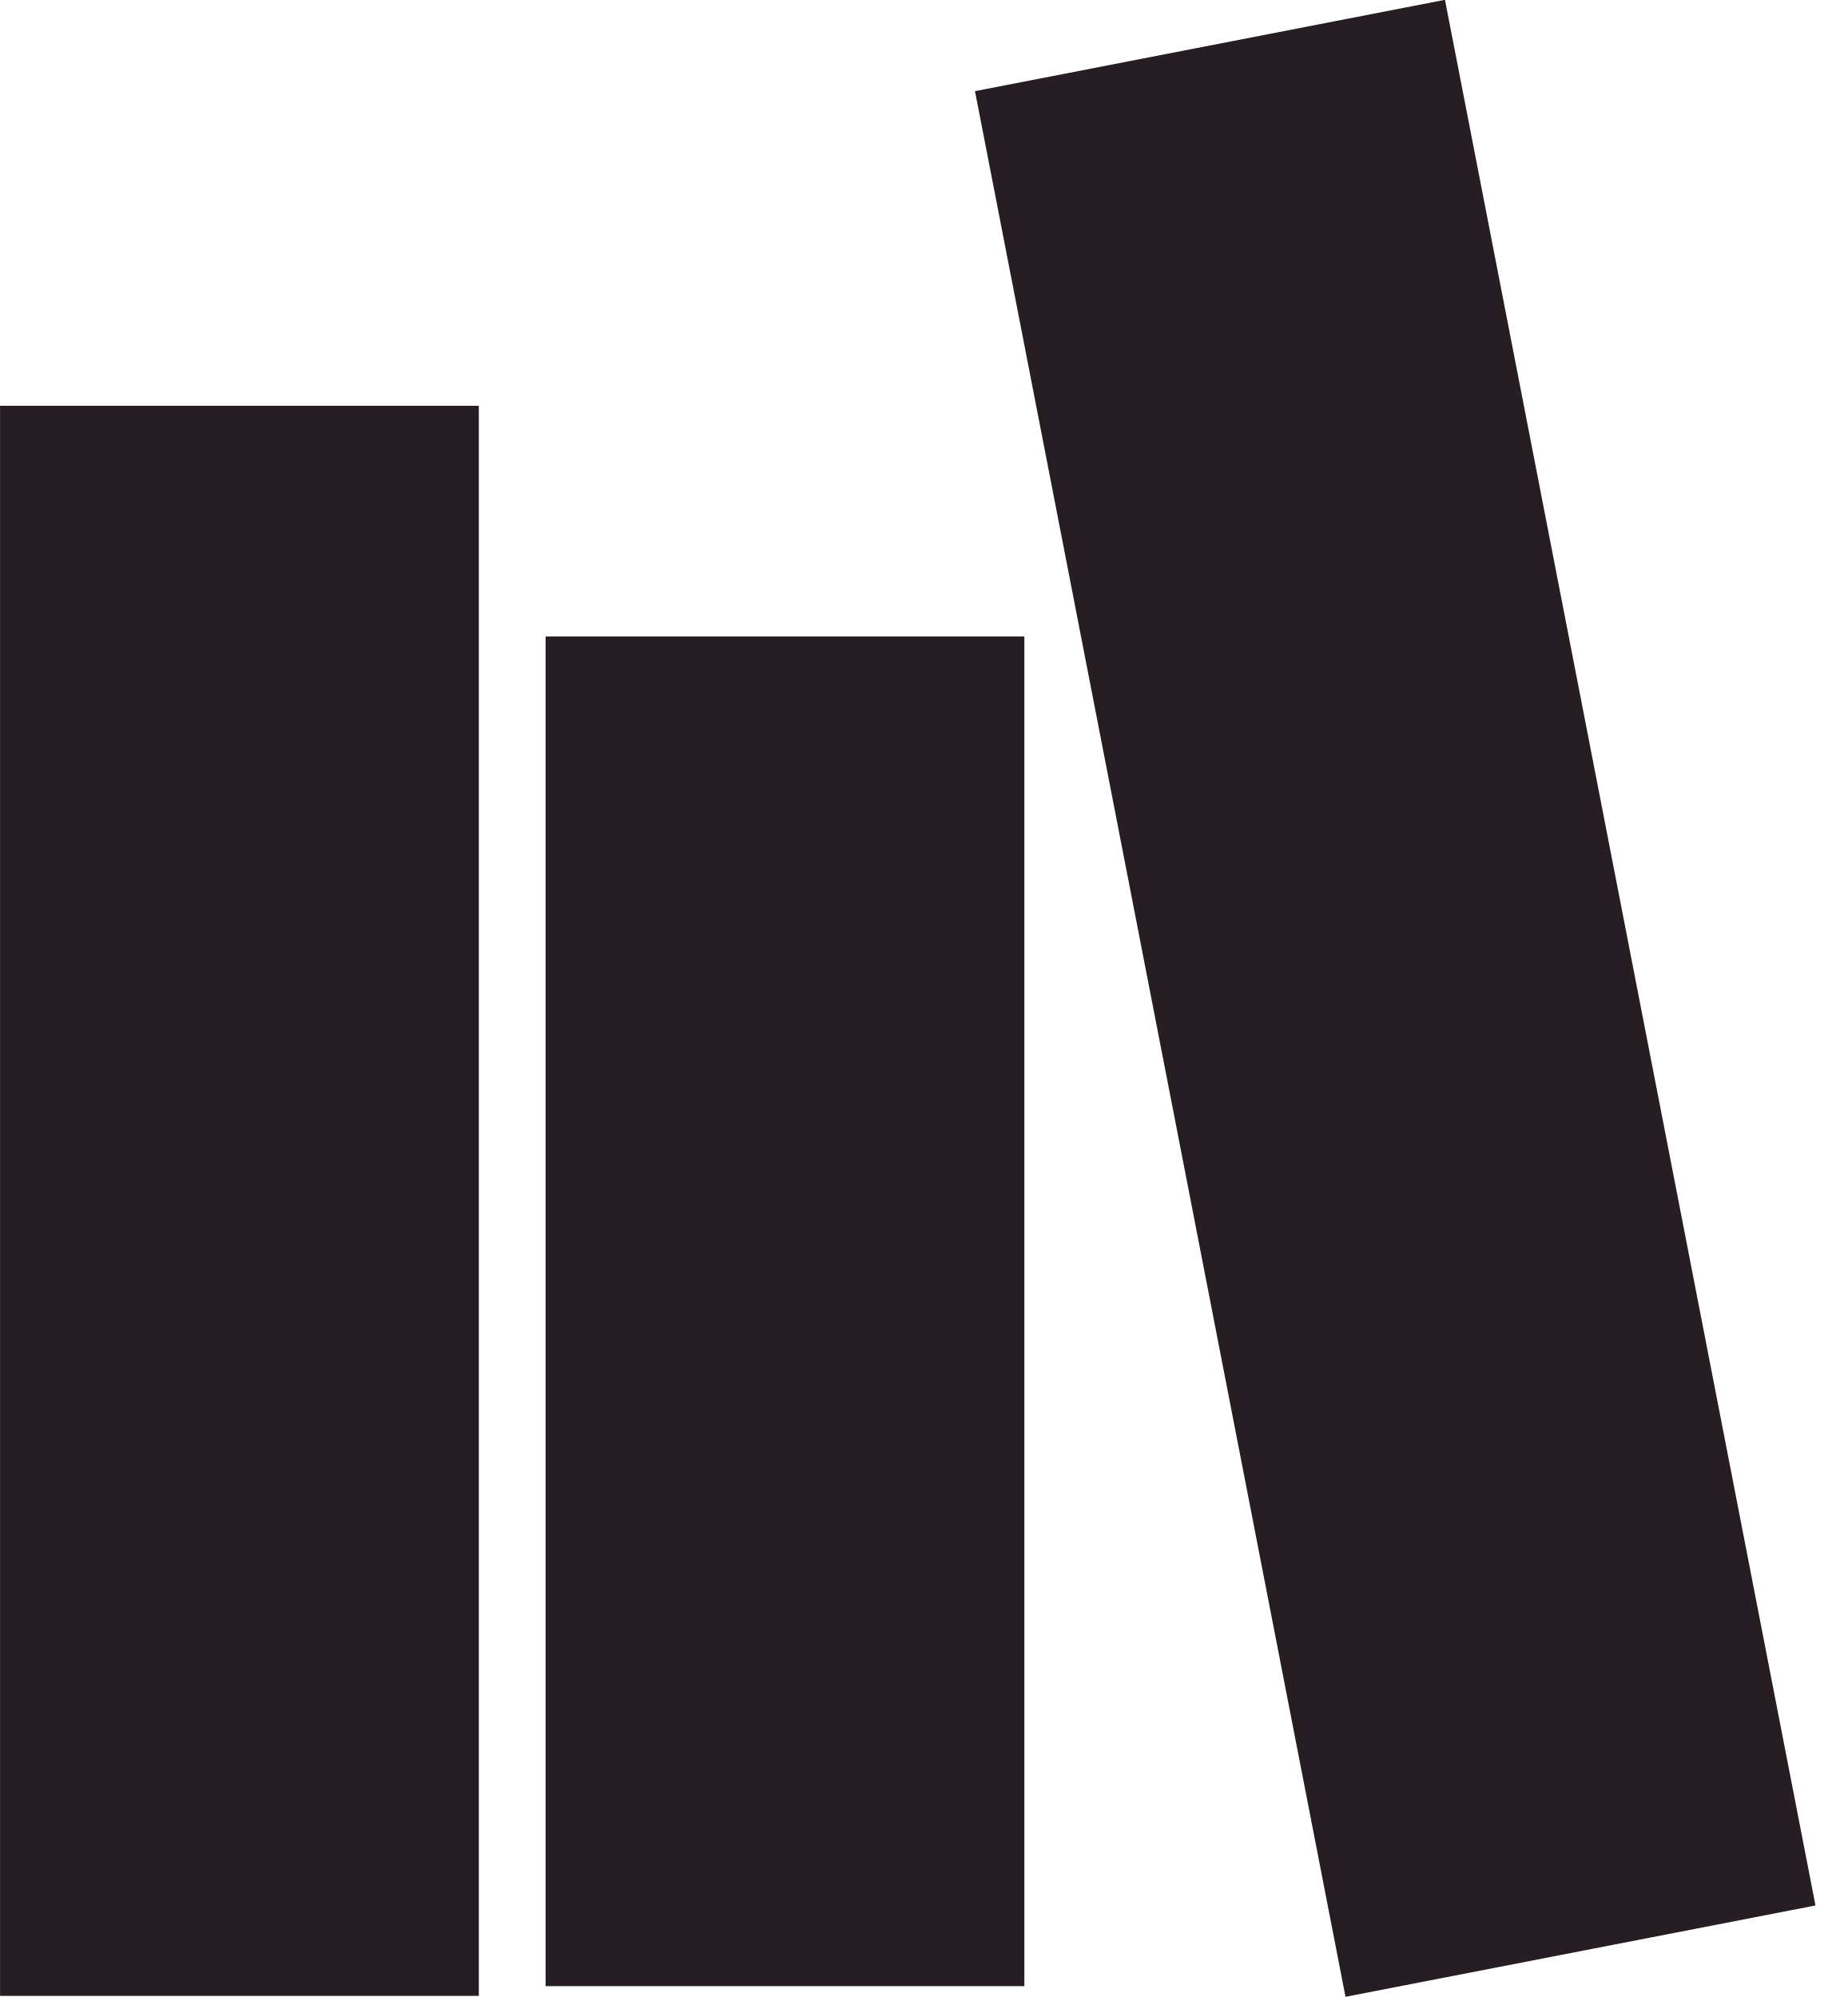
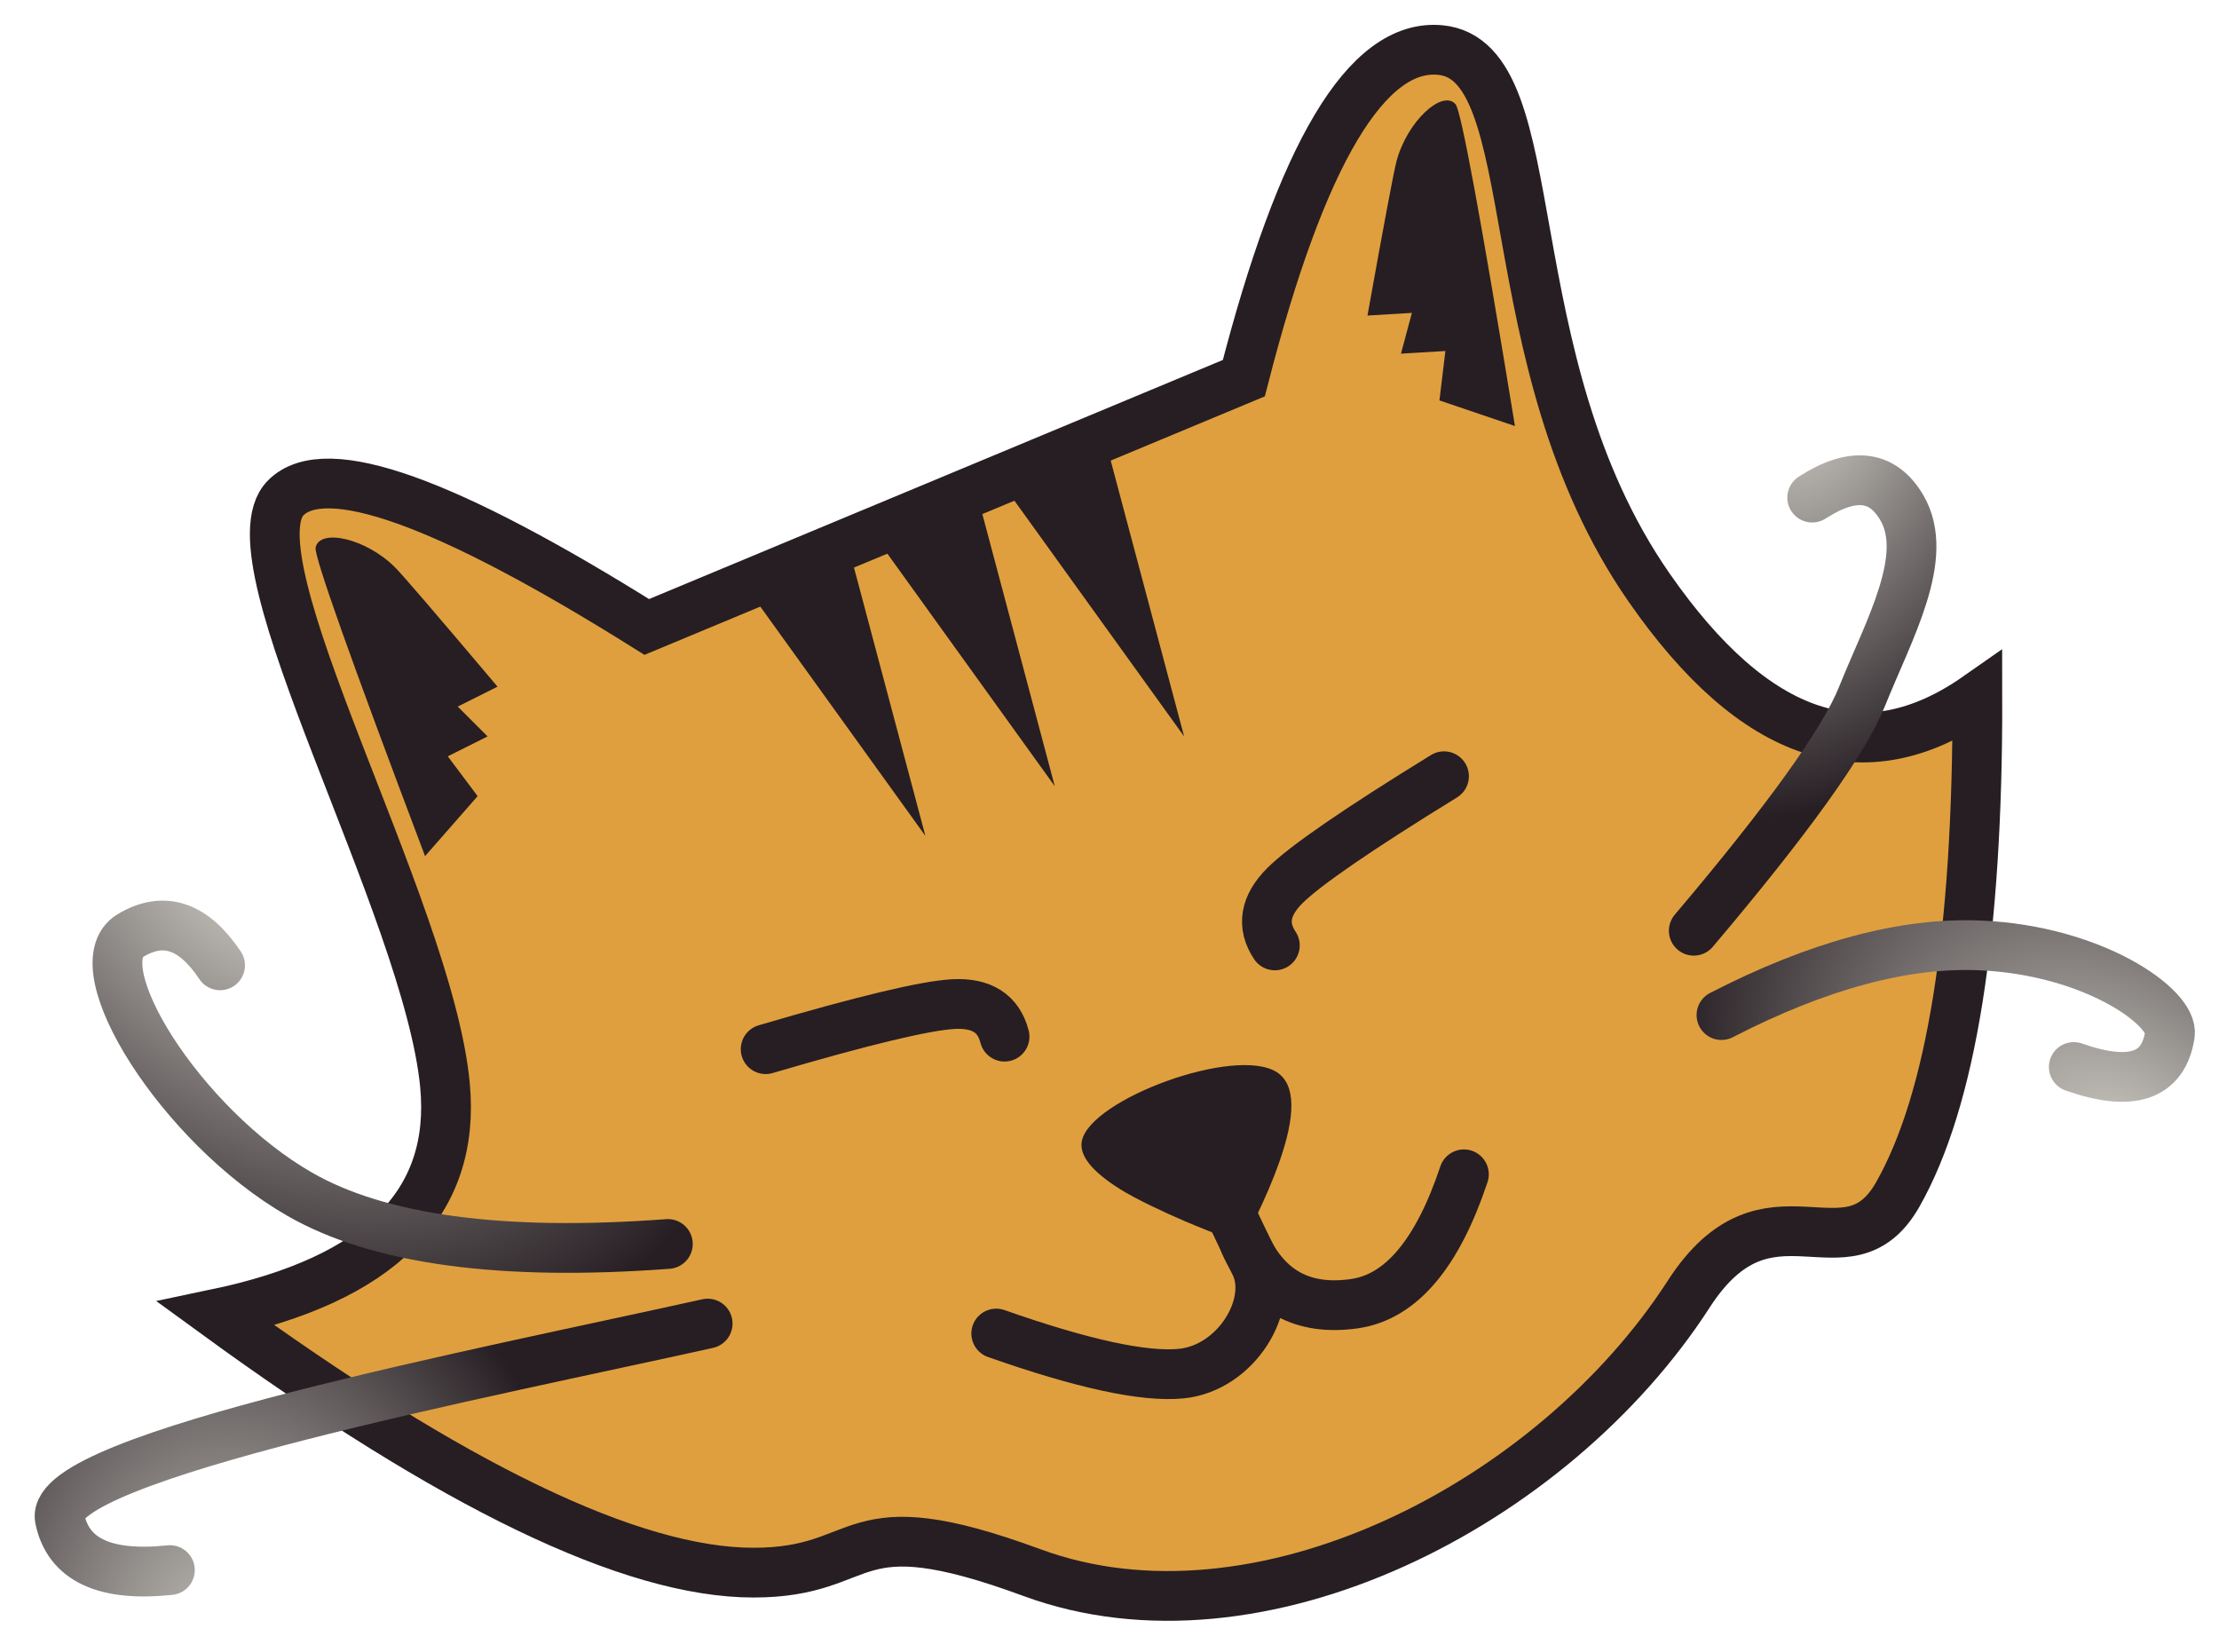
- <svg xmlns="http://www.w3.org/2000/svg" width="37px" height="40px" viewBox="0 0 37 40" version="1.1">
-   <g id="Symbols" stroke="none" stroke-width="1" fill="none" fill-rule="evenodd">
-     <g id="nav" transform="translate(-48, -27)" fill="#261E23" stroke="#261E23" stroke-width="2">
-       <g id="Dewey-Logo-Web-by-logo" transform="translate(48.001, 26.9962)">
-         <g id="Alt-Logo-3" transform="translate(0, -0)">
-           <g id="Group" transform="translate(15.7189, 26.2691) rotate(90) translate(-15.7189, -26.2691)translate(2.2017, 21.4751)">
-             <g id="GAME" transform="translate(0, -0)">
-               <rect id="Combined-Shape" x="1" y="1" width="25.034" height="7.588" />
-             </g>
-           </g>
-           <g id="Group-3" transform="translate(27.9398, 20) rotate(79) translate(-27.9398, -20)translate(8.4974, 15.206)">
-             <rect id="Combined-Shape" x="1" y="1" width="36.885" height="7.588" />
-           </g>
-           <g id="Group-2" transform="translate(4.794, 24.0565) rotate(90) translate(-4.794, -24.0565)translate(-11.1303, 19.2625)">
-             <path d="M30.849,1 L30.849,8.588 L1,8.588 L1,1 L30.849,1 Z" id="Combined-Shape" />
-           </g>
-         </g>
-       </g>
+ <svg xmlns="http://www.w3.org/2000/svg" width="223px" height="166px" viewBox="0 0 223 166" version="1.1">
+   <defs>
+     <radialGradient cx="24.893%" cy="-18.511%" fx="24.893%" fy="-18.511%" r="126.193%" gradientTransform="translate(0.2489, -0.1851), scale(0.5857, 1), rotate(-47.4323), scale(1, 1.3702), translate(-0.2489, 0.1851)" id="radialGradient-1">
+       <stop stop-color="#D1CFC7" offset="0%" />
+       <stop stop-color="#261E23" offset="100%" />
+     </radialGradient>
+     <radialGradient cx="11.25%" cy="-47.654%" fx="11.25%" fy="-47.654%" r="217.063%" gradientTransform="translate(0.1125, -0.4765), scale(0.2549, 1), rotate(-25.3512), scale(1, 1.3702), translate(-0.1125, 0.4765)" id="radialGradient-2">
+       <stop stop-color="#D1CFC7" offset="0%" />
+       <stop stop-color="#261E23" offset="100%" />
+     </radialGradient>
+     <radialGradient cx="71.699%" cy="-25.227%" fx="71.699%" fy="-25.227%" r="145.085%" gradientTransform="translate(0.717, -0.2523), scale(0.6845, 1), rotate(-168.5623), scale(1, 1.3702), translate(-0.717, 0.2523)" id="radialGradient-3">
+       <stop stop-color="#D1CFC7" offset="0%" />
+       <stop stop-color="#261E23" offset="100%" />
+     </radialGradient>
+     <radialGradient cx="50%" cy="-19.283%" fx="50%" fy="-19.283%" r="198.65%" gradientTransform="translate(0.5, -0.1928), scale(1, 0.4834), rotate(-75.4219), scale(1, 0.7164), translate(-0.5, 0.1928)" id="radialGradient-4">
+       <stop stop-color="#D1CFC7" offset="0%" />
+       <stop stop-color="#261E23" offset="100%" />
+     </radialGradient>
+   </defs>
+   <g id="Artboard" stroke="none" stroke-width="1" fill="none" fill-rule="evenodd">
+     <path d="M165.717,59.026 C149.786,36.086 155.717,6.026 144.717,5.026 C137.383,4.36 130.811,15.351 125,38 L65,63 C44.811,50.351 32.717,46.026 28.717,50.026 C22.717,56.026 43.027,91.195 44.717,109.026 C45.843,120.914 38.176,128.58 21.717,132.026 C45.515,149.36 63.515,158.026 75.717,158.026 C87.717,158.026 84.717,151.026 103.717,158.026 C126.423,166.392 156.023,151.23 169.717,130.026 C177.72,117.635 185.613,129.019 190.717,120.026 C196.101,110.54 198.767,93.873 198.717,70.026 C187.337,77.987 176.337,74.32 165.717,59.026 Z" id="dewey-head" stroke="#261E23" stroke-width="5" fill="#E09F3E" stroke-linecap="square" />
+     <g id="head-stripes" transform="translate(96.773, 64.651) rotate(-7) translate(-96.773, -64.651)translate(89.3634, 49.2844)" fill="#261E23">
+       <polygon id="Rectangle" points="-1.49761942e-11 3.726 10.552 -4.95348458e-15 14.819 30.733" />
+     </g>
+     <g id="head-stripes" transform="translate(109.773, 59.651) rotate(-7) translate(-109.773, -59.651)translate(102.3634, 44.2844)" fill="#261E23">
+       <polygon id="Rectangle" points="-1.61282798e-11 3.726 10.552 -6.87053885e-13 14.819 30.733" />
+     </g>
+     <g id="head-stripes" transform="translate(83.773, 69.651) rotate(-7) translate(-83.773, -69.651)translate(76.3634, 54.2844)" fill="#261E23">
+       <polygon id="Rectangle" points="-1.69078899e-11 3.726 10.552 -1.98451607e-13 14.819 30.733" />
+     </g>
+     <g id="whiskers" transform="translate(5, 48.2563)" stroke-linecap="round" stroke-width="5">
+       <path d="M17.117,48.744 C14.45,44.744 11.45,43.744 8.117,45.744 C3.117,48.744 13.156,64.877 25.117,71.744 C33.091,76.321 45.424,77.988 62.117,76.744" id="Line-2" stroke="url(#radialGradient-1)" />
+       <path d="M7.146,91.123 C1.146,93.789 -1.187,97.123 0.146,101.123 C2.146,107.123 45.076,92.235 66.334,85.554" id="Line-2" stroke="url(#radialGradient-2)" transform="translate(33.0583, 94.036) scale(1, -1) rotate(30) translate(-33.0583, -94.036)" />
+       <path d="M172.002,68.679 C182.909,68.151 191.581,65.838 198.019,61.741 C207.675,55.595 211.752,46.578 210.056,44.458 C207.389,41.125 204.056,41.791 200.056,46.458" id="Line-2" stroke="url(#radialGradient-3)" transform="translate(191.2159, 55.5267) scale(1, -1) rotate(30) translate(-191.2159, -55.5267)" />
+       <path d="M165.217,45.27 C174.663,34.113 180.297,26.271 182.117,21.744 C184.847,14.952 189.017,7.675 186.117,2.744 C184.183,-0.544 181.183,-0.877 177.117,1.744" id="Line-2" stroke="url(#radialGradient-4)" />
+     </g>
+     <g id="cat-eyes" transform="translate(111.0307, 97.4008) rotate(-360) translate(-111.0307, -97.4008)translate(76.9447, 78)" stroke="#261E23" stroke-linecap="round" stroke-width="5">
+       <path d="M51.172,17 C49.839,15 50.172,13 52.172,11 C54.172,9 59.505,5.333 68.172,0" id="Line" />
+       <path d="M4.172,35 C2.839,33 3.172,31 5.172,29 C7.172,27 12.505,23.333 21.172,18" id="Line" transform="translate(12.272, 26.5) scale(-1, 1) rotate(48) translate(-12.272, -26.5)" />
+     </g>
+     <g id="cat-mouth" transform="translate(100.1167, 107.0263)">
+       <path d="M0,26.974 C8.684,30.029 14.884,31.372 18.6,31 C24.174,30.443 28,23.974 26,19.974 C24.667,17.307 23.033,13.816 21.1,9.5" id="Line-2" stroke="#261E23" stroke-width="5" stroke-linecap="round" />
+       <path d="M25,17.974 C27.154,22.714 30.82,24.714 36,23.974 C40.667,23.307 44.333,18.974 47,10.974" id="Line-2" stroke="#261E23" stroke-width="5" stroke-linecap="round" />
+       <path d="M24.74,18 C25.342,16.824 25.776,15.959 26.043,15.405 C27.025,13.37 27.807,11.539 28.389,9.91 C30.148,4.991 30.084,1.925 28.198,0.712 C24.049,-1.955 9.446,3.425 8.605,7.627 C8.318,9.066 9.596,10.678 12.441,12.462 C13.143,12.903 14.24,13.499 15.681,14.196 C16.634,14.657 17.738,15.162 18.978,15.695 C20.096,16.176 22.017,16.945 24.74,18 Z" id="Oval" fill="#261E23" />
+     </g>
+     <g id="cat-ears" transform="translate(31.7113, 9.5896)" fill="#261E23">
+       <path d="M11.005,76.437 L16.289,70.41 L13.289,66.41 L17.289,64.41 L14.289,61.41 L18.289,59.41 C12.182,52.178 8.754,48.187 8.005,47.437 C5.057,44.482 0.396,43.484 0.005,45.437 C-0.161,46.269 3.506,56.602 11.005,76.437 Z" id="Oval" />
+       <path d="M116.005,34.437 L121.289,28.41 L118.289,24.41 L122.289,22.41 L119.289,19.41 L123.289,17.41 C117.182,10.178 113.754,6.187 113.005,5.437 C110.057,2.482 105.396,1.484 105.005,3.437 C104.839,4.269 108.506,14.602 116.005,34.437 Z" id="Oval" transform="translate(114.1444, 18.4323) scale(-1, 1) rotate(30) translate(-114.1444, -18.4323)" />
    </g>
  </g>
</svg>
